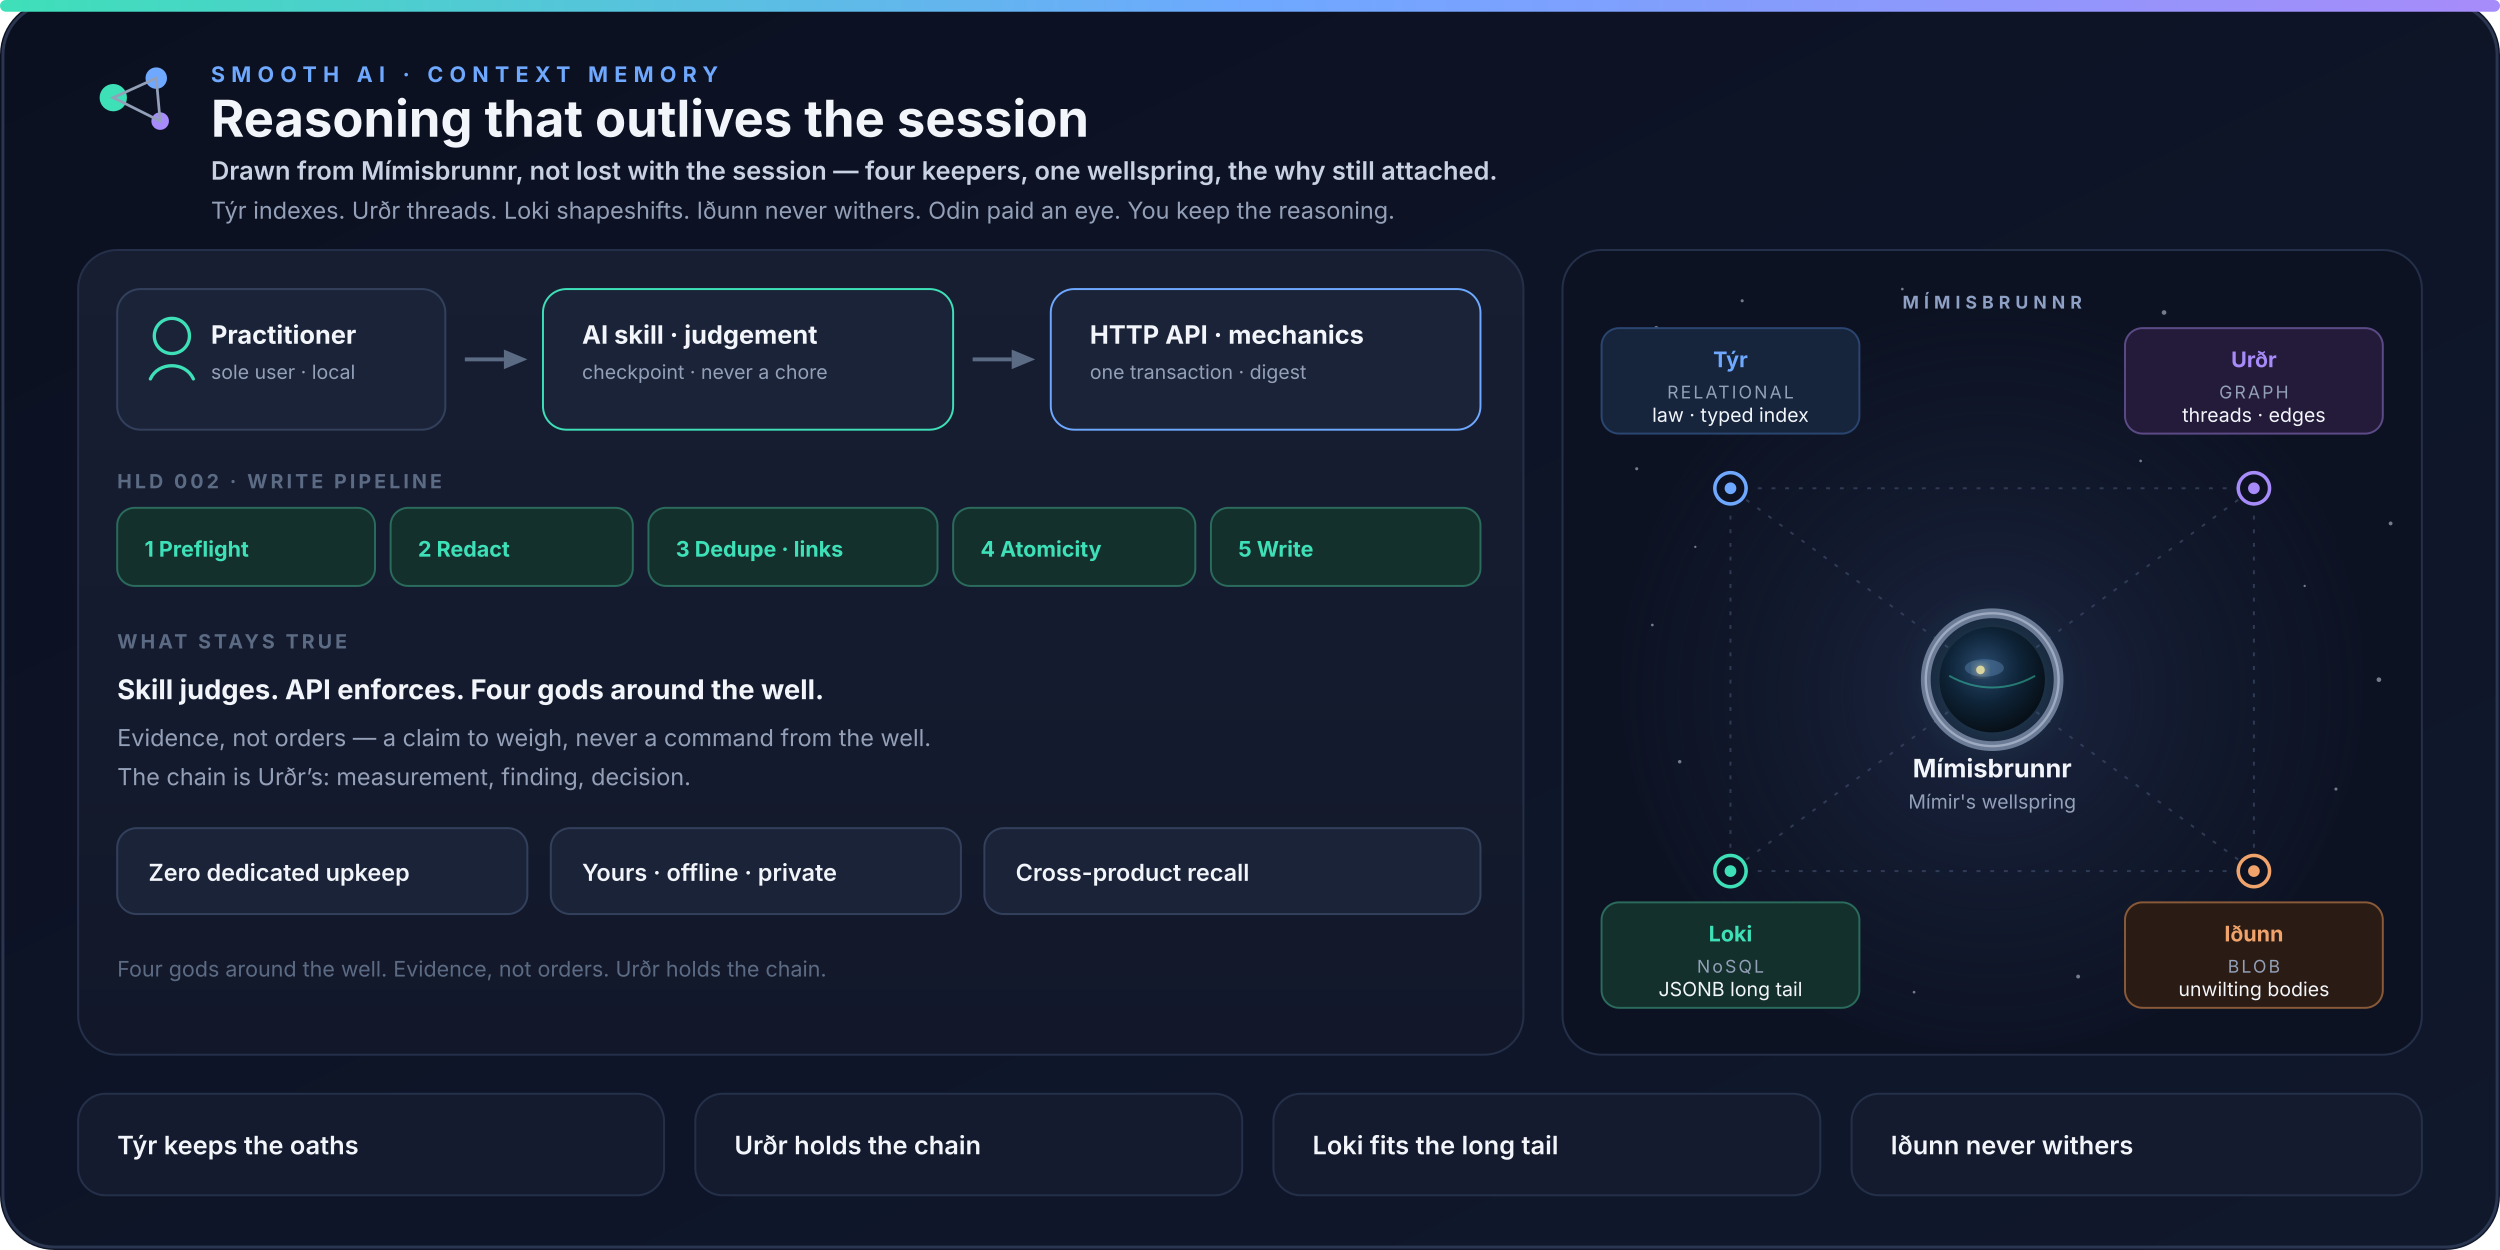
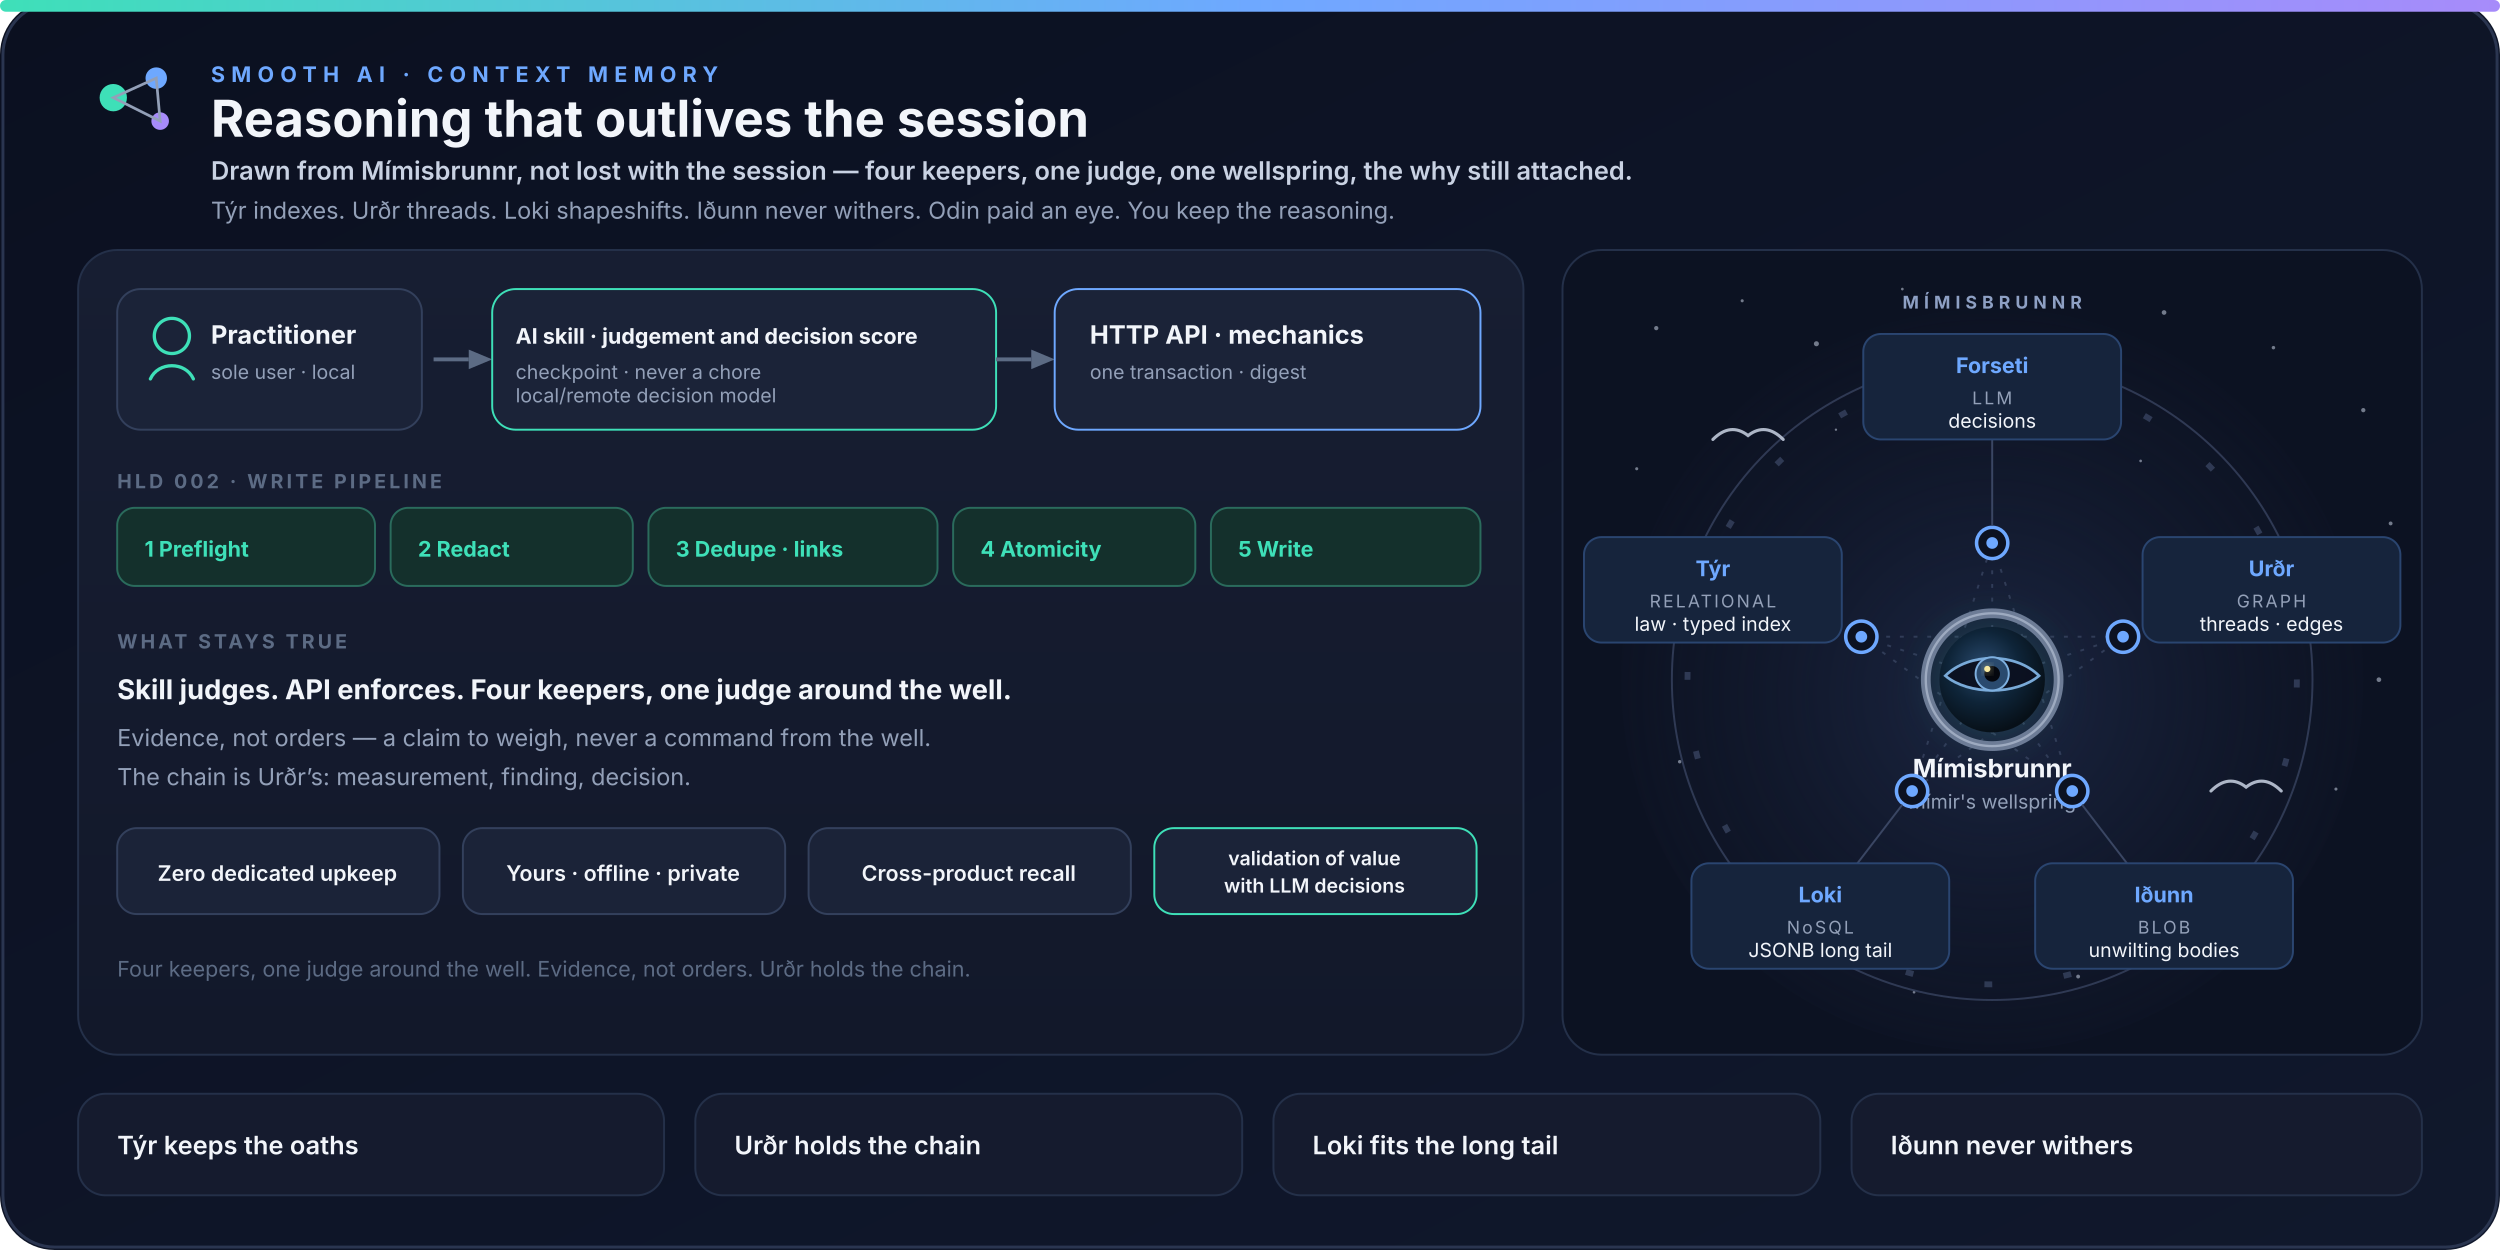
<svg xmlns="http://www.w3.org/2000/svg" width="1280" height="640" viewBox="0 0 1280 640" role="img" aria-labelledby="title desc">
  <defs>
    <linearGradient id="bg" x1="0" y1="0" x2="1" y2="1">
      <stop offset="0%" stop-color="#0B1020" />
      <stop offset="55%" stop-color="#0E1528" />
      <stop offset="100%" stop-color="#10182C" />
    </linearGradient>
    <linearGradient id="panel" x1="0" y1="0" x2="0" y2="1">
      <stop offset="0%" stop-color="#171E32" />
      <stop offset="100%" stop-color="#12182A" />
    </linearGradient>
    <linearGradient id="accent" x1="0" y1="0" x2="1" y2="0">
      <stop offset="0%" stop-color="#3EE0B8" />
      <stop offset="50%" stop-color="#6EA8FF" />
      <stop offset="100%" stop-color="#A78BFA" />
    </linearGradient>
    <radialGradient id="skyGlow" cx="50%" cy="52%" r="62%">
      <stop offset="0%" stop-color="#1C2744" stop-opacity="0.95" />
      <stop offset="70%" stop-color="#12192C" stop-opacity="0.4" />
      <stop offset="100%" stop-color="#0B1020" stop-opacity="0" />
    </radialGradient>
    <radialGradient id="wellGlow" cx="50%" cy="50%" r="50%">
      <stop offset="0%" stop-color="#6EA8FF" stop-opacity="0.28" />
      <stop offset="45%" stop-color="#3EE0B8" stop-opacity="0.10" />
      <stop offset="100%" stop-color="#0B1020" stop-opacity="0" />
    </radialGradient>
    <radialGradient id="wellWater" cx="42%" cy="38%" r="62%">
      <stop offset="0%" stop-color="#2A4A6E" />
      <stop offset="55%" stop-color="#0E2438" />
      <stop offset="100%" stop-color="#071018" />
    </radialGradient>
    <filter id="softGlow" x="-50%" y="-50%" width="200%" height="200%">
      <feGaussianBlur stdDeviation="2.4" result="blur" />
      <feMerge>
        <feMergeNode in="blur" />
        <feMergeNode in="SourceGraphic" />
      </feMerge>
    </filter>
  </defs>
  <rect width="1280" height="640" rx="28" fill="url(#bg)" />
  <rect x="1.5" y="1.5" width="1277" height="637" rx="26.5" fill="none" stroke="#2A3550" stroke-width="1.5" />
  <rect x="0" y="0" width="1280" height="6" rx="3" fill="url(#accent)" />
  <g transform="translate(40,28)">
    <circle cx="18" cy="22" r="7" fill="#3EE0B8" />
    <circle cx="40" cy="12" r="5.5" fill="#6EA8FF" />
    <circle cx="42" cy="34" r="4.5" fill="#A78BFA" />
    <path d="M18 22 L40 12 L42 34 Z" fill="none" stroke="#93A0B8" stroke-width="1.4" />
  </g>
  <text x="108" y="42" fill="#6EA8FF" font-family="ui-sans-serif, system-ui, -apple-system, Segoe UI, sans-serif" font-size="11" font-weight="700" letter-spacing="3.2">SMOOTH AI · CONTEXT MEMORY</text>
  <text x="108" y="70" fill="#F2F5FA" font-family="ui-sans-serif, system-ui, -apple-system, Segoe UI, sans-serif" font-size="26" font-weight="700">Reasoning that outlives the session</text>
-   <text x="108" y="92" fill="#C9D2E3" font-family="ui-sans-serif, system-ui, -apple-system, Segoe UI, sans-serif" font-size="13" font-weight="600">Drawn from Mímisbrunnr, not lost with the session — four keepers, one wellspring, the why still attached.</text>
+   <text x="108" y="92" fill="#C9D2E3" font-family="ui-sans-serif, system-ui, -apple-system, Segoe UI, sans-serif" font-size="13" font-weight="600">Drawn from Mímisbrunnr, not lost with the session — four keepers, one judge, one wellspring, the why still attached.</text>
  <text x="108" y="112" fill="#93A0B8" font-family="ui-sans-serif, system-ui, -apple-system, Segoe UI, sans-serif" font-size="12">Týr indexes. Urðr threads. Loki shapeshifts. Iðunn never withers. Odin paid an eye. You keep the reasoning.</text>
  <rect x="40" y="128" width="740" height="412" rx="20" fill="url(#panel)" stroke="#243049" />
  <g font-family="ui-sans-serif, system-ui, -apple-system, Segoe UI, sans-serif">
-     <rect x="60" y="148" width="168" height="72" rx="12" fill="#1B2338" stroke="#33405C" />
+     <rect x="60" y="148" width="156" height="72" rx="12" fill="#1B2338" stroke="#33405C" />
    <circle cx="88" cy="172" r="9" fill="none" stroke="#3EE0B8" stroke-width="1.7" />
    <path d="M77 194c4-9 18-9 22 0" fill="none" stroke="#3EE0B8" stroke-width="1.7" stroke-linecap="round" />
    <text x="108" y="176" fill="#F2F5FA" font-size="13" font-weight="700">Practitioner</text>
    <text x="108" y="194" fill="#93A0B8" font-size="10">sole user · local</text>
-     <path d="M238 184 H258" stroke="#5C6B84" stroke-width="2" />
-     <polygon points="258,179 270,184 258,189" fill="#5C6B84" />
-     <rect x="278" y="148" width="210" height="72" rx="12" fill="#1B2338" stroke="#3EE0B8" />
-     <text x="298" y="176" fill="#F2F5FA" font-size="13" font-weight="700">AI skill · judgement</text>
-     <text x="298" y="194" fill="#93A0B8" font-size="10">checkpoint · never a chore</text>
-     <path d="M498 184 H518" stroke="#5C6B84" stroke-width="2" />
-     <polygon points="518,179 530,184 518,189" fill="#5C6B84" />
-     <rect x="538" y="148" width="220" height="72" rx="12" fill="#1B2338" stroke="#6EA8FF" />
+     <path d="M222 184 H240" stroke="#5C6B84" stroke-width="2" />
+     <polygon points="240,179 252,184 240,189" fill="#5C6B84" />
+     <rect x="252" y="148" width="258" height="72" rx="12" fill="#1B2338" stroke="#3EE0B8" />
+     <text x="264" y="176" fill="#F2F5FA" font-size="11" font-weight="700">AI skill · judgement and decision score</text>
+     <text x="264" y="194" fill="#93A0B8" font-size="10">checkpoint · never a chore</text>
+     <text x="264" y="206" fill="#93A0B8" font-size="10">local/remote decision model</text>
+     <path d="M510 184 H528" stroke="#5C6B84" stroke-width="2" />
+     <polygon points="528,179 540,184 528,189" fill="#5C6B84" />
+     <rect x="540" y="148" width="218" height="72" rx="12" fill="#1B2338" stroke="#6EA8FF" />
    <text x="558" y="176" fill="#F2F5FA" font-size="13" font-weight="700">HTTP API · mechanics</text>
    <text x="558" y="194" fill="#93A0B8" font-size="10">one transaction · digest</text>
    <text x="60" y="250" fill="#5C6B84" font-size="10" font-weight="700" letter-spacing="1.6">HLD 002 · WRITE PIPELINE</text>
    <rect x="60" y="260" width="132" height="40" rx="9" fill="#14302C" stroke="#2A6B5C" />
    <text x="74" y="285" fill="#3EE0B8" font-size="11" font-weight="700">1 Preflight</text>
    <rect x="200" y="260" width="124" height="40" rx="9" fill="#14302C" stroke="#2A6B5C" />
    <text x="214" y="285" fill="#3EE0B8" font-size="11" font-weight="700">2 Redact</text>
    <rect x="332" y="260" width="148" height="40" rx="9" fill="#14302C" stroke="#2A6B5C" />
    <text x="346" y="285" fill="#3EE0B8" font-size="11" font-weight="700">3 Dedupe · links</text>
    <rect x="488" y="260" width="124" height="40" rx="9" fill="#14302C" stroke="#2A6B5C" />
    <text x="502" y="285" fill="#3EE0B8" font-size="11" font-weight="700">4 Atomicity</text>
    <rect x="620" y="260" width="138" height="40" rx="9" fill="#14302C" stroke="#2A6B5C" />
    <text x="634" y="285" fill="#3EE0B8" font-size="11" font-weight="700">5 Write</text>
    <text x="60" y="332" fill="#5C6B84" font-size="10" font-weight="700" letter-spacing="1.6">WHAT STAYS TRUE</text>
-     <text x="60" y="358" fill="#F2F5FA" font-size="14" font-weight="700">Skill judges. API enforces. Four gods around the well.</text>
+     <text x="60" y="358" fill="#F2F5FA" font-size="14" font-weight="700">Skill judges. API enforces. Four keepers, one judge around the well.</text>
    <text x="60" y="382" fill="#93A0B8" font-size="12">Evidence, not orders — a claim to weigh, never a command from the well.</text>
    <text x="60" y="402" fill="#93A0B8" font-size="12">The chain is Urðr’s: measurement, finding, decision.</text>
-     <rect x="60" y="424" width="210" height="44" rx="10" fill="#1B2338" stroke="#33405C" />
-     <text x="76" y="451" fill="#F2F5FA" font-size="12" font-weight="600">Zero dedicated upkeep</text>
-     <rect x="282" y="424" width="210" height="44" rx="10" fill="#1B2338" stroke="#33405C" />
-     <text x="298" y="451" fill="#F2F5FA" font-size="12" font-weight="600">Yours · offline · private</text>
-     <rect x="504" y="424" width="254" height="44" rx="10" fill="#1B2338" stroke="#33405C" />
-     <text x="520" y="451" fill="#F2F5FA" font-size="12" font-weight="600">Cross-product recall</text>
-     <text x="60" y="500" fill="#5C6B84" font-size="11">Four gods around the well. Evidence, not orders. Urðr holds the chain.</text>
+     <rect x="60" y="424" width="165" height="44" rx="10" fill="#1B2338" stroke="#33405C" />
+     <text x="142" y="451" text-anchor="middle" fill="#F2F5FA" font-size="11" font-weight="600" textLength="148" lengthAdjust="spacingAndGlyphs">Zero dedicated upkeep</text>
+     <rect x="237" y="424" width="165" height="44" rx="10" fill="#1B2338" stroke="#33405C" />
+     <text x="319" y="451" text-anchor="middle" fill="#F2F5FA" font-size="11" font-weight="600" textLength="148" lengthAdjust="spacingAndGlyphs">Yours · offline · private</text>
+     <rect x="414" y="424" width="165" height="44" rx="10" fill="#1B2338" stroke="#33405C" />
+     <text x="496" y="451" text-anchor="middle" fill="#F2F5FA" font-size="11" font-weight="600" textLength="148" lengthAdjust="spacingAndGlyphs">Cross-product recall</text>
+     <rect x="591" y="424" width="165" height="44" rx="10" fill="#1B2338" stroke="#3EE0B8" />
+     <text x="673" y="443" text-anchor="middle" fill="#F2F5FA" font-size="10" font-weight="600">validation of value</text>
+     <text x="673" y="457" text-anchor="middle" fill="#F2F5FA" font-size="10" font-weight="600">with LLM decisions</text>
+     <text x="60" y="500" fill="#5C6B84" font-size="11">Four keepers, one judge around the well. Evidence, not orders. Urðr holds the chain.</text>
  </g>
  <rect x="800" y="128" width="440" height="412" rx="20" fill="#0C1222" stroke="#243049" />
  <circle cx="1020" cy="348" r="190" fill="url(#skyGlow)" />
  <g fill="#C9D2E3" opacity="0.55">
    <circle cx="848" cy="168" r="1.1" />
    <circle cx="892" cy="154" r="0.8" />
    <circle cx="930" cy="176" r="1.3" />
    <circle cx="974" cy="148" r="0.7" />
    <circle cx="1108" cy="160" r="1.2" />
    <circle cx="1164" cy="178" r="0.9" />
    <circle cx="1210" cy="210" r="1.1" />
    <circle cx="838" cy="240" r="0.8" />
    <circle cx="1224" cy="268" r="1.0" />
    <circle cx="846" cy="320" r="0.7" />
    <circle cx="1218" cy="348" r="1.2" />
    <circle cx="860" cy="390" r="0.9" />
    <circle cx="1196" cy="404" r="0.8" />
    <circle cx="888" cy="468" r="1.1" />
    <circle cx="1148" cy="492" r="0.9" />
    <circle cx="980" cy="508" r="0.7" />
    <circle cx="1064" cy="500" r="1.0" />
    <circle cx="940" cy="220" r="0.6" />
    <circle cx="1096" cy="236" r="0.7" />
    <circle cx="868" cy="280" r="0.6" />
    <circle cx="1180" cy="300" r="0.6" />
  </g>
+   <g fill="none" opacity="0.75">
+     <circle cx="1020" cy="348" r="164" stroke="#3A4663" stroke-width="1" />
+     <circle cx="1020" cy="348" r="156" stroke="#3A4663" stroke-width="3" stroke-dasharray="4 36.84" />
+   </g>
  <g fill="none" stroke="#3A4663" stroke-width="1" stroke-dasharray="2 5" opacity="0.75">
-     <path d="M1020 348 L886 250" />
-     <path d="M1020 348 L1154 250" />
-     <path d="M1020 348 L886 446" />
-     <path d="M1020 348 L1154 446" />
-     <path d="M886 250 L1154 250" />
-     <path d="M886 446 L1154 446" />
-     <path d="M886 250 L886 446" />
-     <path d="M1154 250 L1154 446" />
+     <path d="M1020 278 L1061 405 L953 326 L1087 326 L979 405 L1020 278 Z" />
+     <path d="M1020 278 L1020 348" />
+     <path d="M1087 326 L1020 348" />
+     <path d="M1061 405 L1020 348" />
+     <path d="M979 405 L1020 348" />
+     <path d="M953 326 L1020 348" />
  </g>
  <text x="1020" y="158" text-anchor="middle" fill="#8EA0C4" font-family="ui-sans-serif, system-ui, -apple-system, Segoe UI, sans-serif" font-size="9" font-weight="700" letter-spacing="2.6">MÍMISBRUNNR</text>
  <g transform="translate(1020,348)">
    <circle r="52" fill="url(#wellGlow)" />
    <circle r="34" fill="none" stroke="#6D7C96" stroke-width="5" />
    <circle r="34" fill="none" stroke="#C5D0E2" stroke-width="1.2" opacity="0.55" />
    <circle r="27" fill="url(#wellWater)" />
-     <ellipse cx="-4" cy="-6" rx="10" ry="4.5" fill="#7EB0E0" opacity="0.28" />
-     <circle cx="-6" cy="-5" r="2.2" fill="#F6E9A2" opacity="0.85" filter="url(#softGlow)" />
-     <path d="M-22,-2 C-8,6 8,6 22,-2" fill="none" stroke="#3EE0B8" stroke-width="1" opacity="0.45" />
+     <path d="M-24 -2 C-12 -14 12 -14 24 -2 C12 8 -12 8 -24 -2 Z" fill="#0B1020" stroke="#7EB0E0" stroke-width="1.4" opacity="0.95" />
+     <circle cx="0" cy="-3" r="8.5" fill="#2A4A6E" stroke="#7EB0E0" stroke-width="1" />
+     <circle cx="0" cy="-3" r="4" fill="#05080F" />
+     <circle cx="-2.5" cy="-5.5" r="1.6" fill="#F6E9A2" filter="url(#softGlow)" />
  </g>
  <text x="1020" y="398" text-anchor="middle" fill="#F2F5FA" font-family="ui-sans-serif, system-ui, -apple-system, Segoe UI, sans-serif" font-size="13" font-weight="700">Mímisbrunnr</text>
  <text x="1020" y="414" text-anchor="middle" fill="#93A0B8" font-family="ui-sans-serif, system-ui, -apple-system, Segoe UI, sans-serif" font-size="10">Mímir's wellspring</text>
  <g font-family="ui-sans-serif, system-ui, -apple-system, Segoe UI, sans-serif">
-     <circle cx="886" cy="250" r="8" fill="#0C1222" stroke="#6EA8FF" stroke-width="1.8" />
-     <circle cx="886" cy="250" r="3" fill="#6EA8FF" />
-     <rect x="820" y="168" width="132" height="54" rx="9" fill="#16243C" stroke="#2A4570" />
-     <text x="886" y="188" text-anchor="middle" fill="#6EA8FF" font-size="11" font-weight="700">Týr</text>
-     <text x="886" y="204" text-anchor="middle" fill="#93A0B8" font-size="9" letter-spacing="1.1">RELATIONAL</text>
-     <text x="886" y="216" text-anchor="middle" fill="#F2F5FA" font-size="10">law · typed index</text>
-     <circle cx="1154" cy="250" r="8" fill="#0C1222" stroke="#A78BFA" stroke-width="1.8" />
-     <circle cx="1154" cy="250" r="3" fill="#A78BFA" />
-     <rect x="1088" y="168" width="132" height="54" rx="9" fill="#241B3A" stroke="#5B4A86" />
-     <text x="1154" y="188" text-anchor="middle" fill="#A78BFA" font-size="11" font-weight="700">Urðr</text>
-     <text x="1154" y="204" text-anchor="middle" fill="#93A0B8" font-size="9" letter-spacing="1.1">GRAPH</text>
-     <text x="1154" y="216" text-anchor="middle" fill="#F2F5FA" font-size="10">threads · edges</text>
-     <circle cx="886" cy="446" r="8" fill="#0C1222" stroke="#3EE0B8" stroke-width="1.8" />
-     <circle cx="886" cy="446" r="3" fill="#3EE0B8" />
-     <rect x="820" y="462" width="132" height="54" rx="9" fill="#14302C" stroke="#2A6B5C" />
-     <text x="886" y="482" text-anchor="middle" fill="#3EE0B8" font-size="11" font-weight="700">Loki</text>
-     <text x="886" y="498" text-anchor="middle" fill="#93A0B8" font-size="9" letter-spacing="1.1">NoSQL</text>
-     <text x="886" y="510" text-anchor="middle" fill="#F2F5FA" font-size="10">JSONB long tail</text>
-     <circle cx="1154" cy="446" r="8" fill="#0C1222" stroke="#F0A36B" stroke-width="1.8" />
-     <circle cx="1154" cy="446" r="3" fill="#F0A36B" />
-     <rect x="1088" y="462" width="132" height="54" rx="9" fill="#2A1C14" stroke="#8A5A38" />
-     <text x="1154" y="482" text-anchor="middle" fill="#F0A36B" font-size="11" font-weight="700">Iðunn</text>
-     <text x="1154" y="498" text-anchor="middle" fill="#93A0B8" font-size="9" letter-spacing="1.1">BLOB</text>
-     <text x="1154" y="510" text-anchor="middle" fill="#F2F5FA" font-size="10">unwilting bodies</text>
+     <circle cx="1020" cy="278" r="8" fill="#0C1222" stroke="#6EA8FF" stroke-width="1.8" />
+     <circle cx="1020" cy="278" r="3" fill="#6EA8FF" />
+     <path d="M1020 269 L1020 225" fill="none" stroke="#3A4663" stroke-width="1" />
+     <rect x="954" y="171" width="132" height="54" rx="9" fill="#16243C" stroke="#2A4570" />
+     <text x="1020" y="191" text-anchor="middle" fill="#6EA8FF" font-size="11" font-weight="700">Forseti</text>
+     <text x="1020" y="207" text-anchor="middle" fill="#93A0B8" font-size="9" letter-spacing="1.1">LLM</text>
+     <text x="1020" y="219" text-anchor="middle" fill="#F2F5FA" font-size="10">decisions</text>
+     <circle cx="1087" cy="326" r="8" fill="#0C1222" stroke="#6EA8FF" stroke-width="1.8" />
+     <circle cx="1087" cy="326" r="3" fill="#6EA8FF" />
+     <rect x="1097" y="275" width="132" height="54" rx="9" fill="#16243C" stroke="#2A4570" />
+     <text x="1163" y="295" text-anchor="middle" fill="#6EA8FF" font-size="11" font-weight="700">Urðr</text>
+     <text x="1163" y="311" text-anchor="middle" fill="#93A0B8" font-size="9" letter-spacing="1.1">GRAPH</text>
+     <text x="1163" y="323" text-anchor="middle" fill="#F2F5FA" font-size="10">threads · edges</text>
+     <circle cx="1061" cy="405" r="8" fill="#0C1222" stroke="#6EA8FF" stroke-width="1.8" />
+     <circle cx="1061" cy="405" r="3" fill="#6EA8FF" />
+     <path d="M1066 412 L1089 442" fill="none" stroke="#3A4663" stroke-width="1" />
+     <rect x="1042" y="442" width="132" height="54" rx="9" fill="#16243C" stroke="#2A4570" />
+     <text x="1108" y="462" text-anchor="middle" fill="#6EA8FF" font-size="11" font-weight="700">Iðunn</text>
+     <text x="1108" y="478" text-anchor="middle" fill="#93A0B8" font-size="9" letter-spacing="1.1">BLOB</text>
+     <text x="1108" y="490" text-anchor="middle" fill="#F2F5FA" font-size="10">unwilting bodies</text>
+     <circle cx="979" cy="405" r="8" fill="#0C1222" stroke="#6EA8FF" stroke-width="1.8" />
+     <circle cx="979" cy="405" r="3" fill="#6EA8FF" />
+     <path d="M974 412 L951 442" fill="none" stroke="#3A4663" stroke-width="1" />
+     <rect x="866" y="442" width="132" height="54" rx="9" fill="#16243C" stroke="#2A4570" />
+     <text x="932" y="462" text-anchor="middle" fill="#6EA8FF" font-size="11" font-weight="700">Loki</text>
+     <text x="932" y="478" text-anchor="middle" fill="#93A0B8" font-size="9" letter-spacing="1.1">NoSQL</text>
+     <text x="932" y="490" text-anchor="middle" fill="#F2F5FA" font-size="10">JSONB long tail</text>
+     <circle cx="953" cy="326" r="8" fill="#0C1222" stroke="#6EA8FF" stroke-width="1.8" />
+     <circle cx="953" cy="326" r="3" fill="#6EA8FF" />
+     <rect x="811" y="275" width="132" height="54" rx="9" fill="#16243C" stroke="#2A4570" />
+     <text x="877" y="295" text-anchor="middle" fill="#6EA8FF" font-size="11" font-weight="700">Týr</text>
+     <text x="877" y="311" text-anchor="middle" fill="#93A0B8" font-size="9" letter-spacing="1.1">RELATIONAL</text>
+     <text x="877" y="323" text-anchor="middle" fill="#F2F5FA" font-size="10">law · typed index</text>
+   </g>
+   <g fill="none" stroke="#C9D2E3" stroke-width="1.6" stroke-linecap="round" opacity="0.85">
+     <path d="M877 225 Q886 216 895 223 Q904 216 913 225" />
+     <path d="M1132 405 Q1141 396 1150 403 Q1159 396 1168 405" />
  </g>
  <g font-family="ui-sans-serif, system-ui, -apple-system, Segoe UI, sans-serif">
    <rect x="40" y="560" width="300" height="52" rx="14" fill="#151B2E" stroke="#243049" />
    <text x="60" y="591" fill="#F2F5FA" font-size="13" font-weight="600">Týr keeps the oaths</text>
    <rect x="356" y="560" width="280" height="52" rx="14" fill="#151B2E" stroke="#243049" />
    <text x="376" y="591" fill="#F2F5FA" font-size="13" font-weight="600">Urðr holds the chain</text>
    <rect x="652" y="560" width="280" height="52" rx="14" fill="#151B2E" stroke="#243049" />
    <text x="672" y="591" fill="#F2F5FA" font-size="13" font-weight="600">Loki fits the long tail</text>
    <rect x="948" y="560" width="292" height="52" rx="14" fill="#151B2E" stroke="#243049" />
    <text x="968" y="591" fill="#F2F5FA" font-size="13" font-weight="600">Iðunn never withers</text>
  </g>
</svg>
